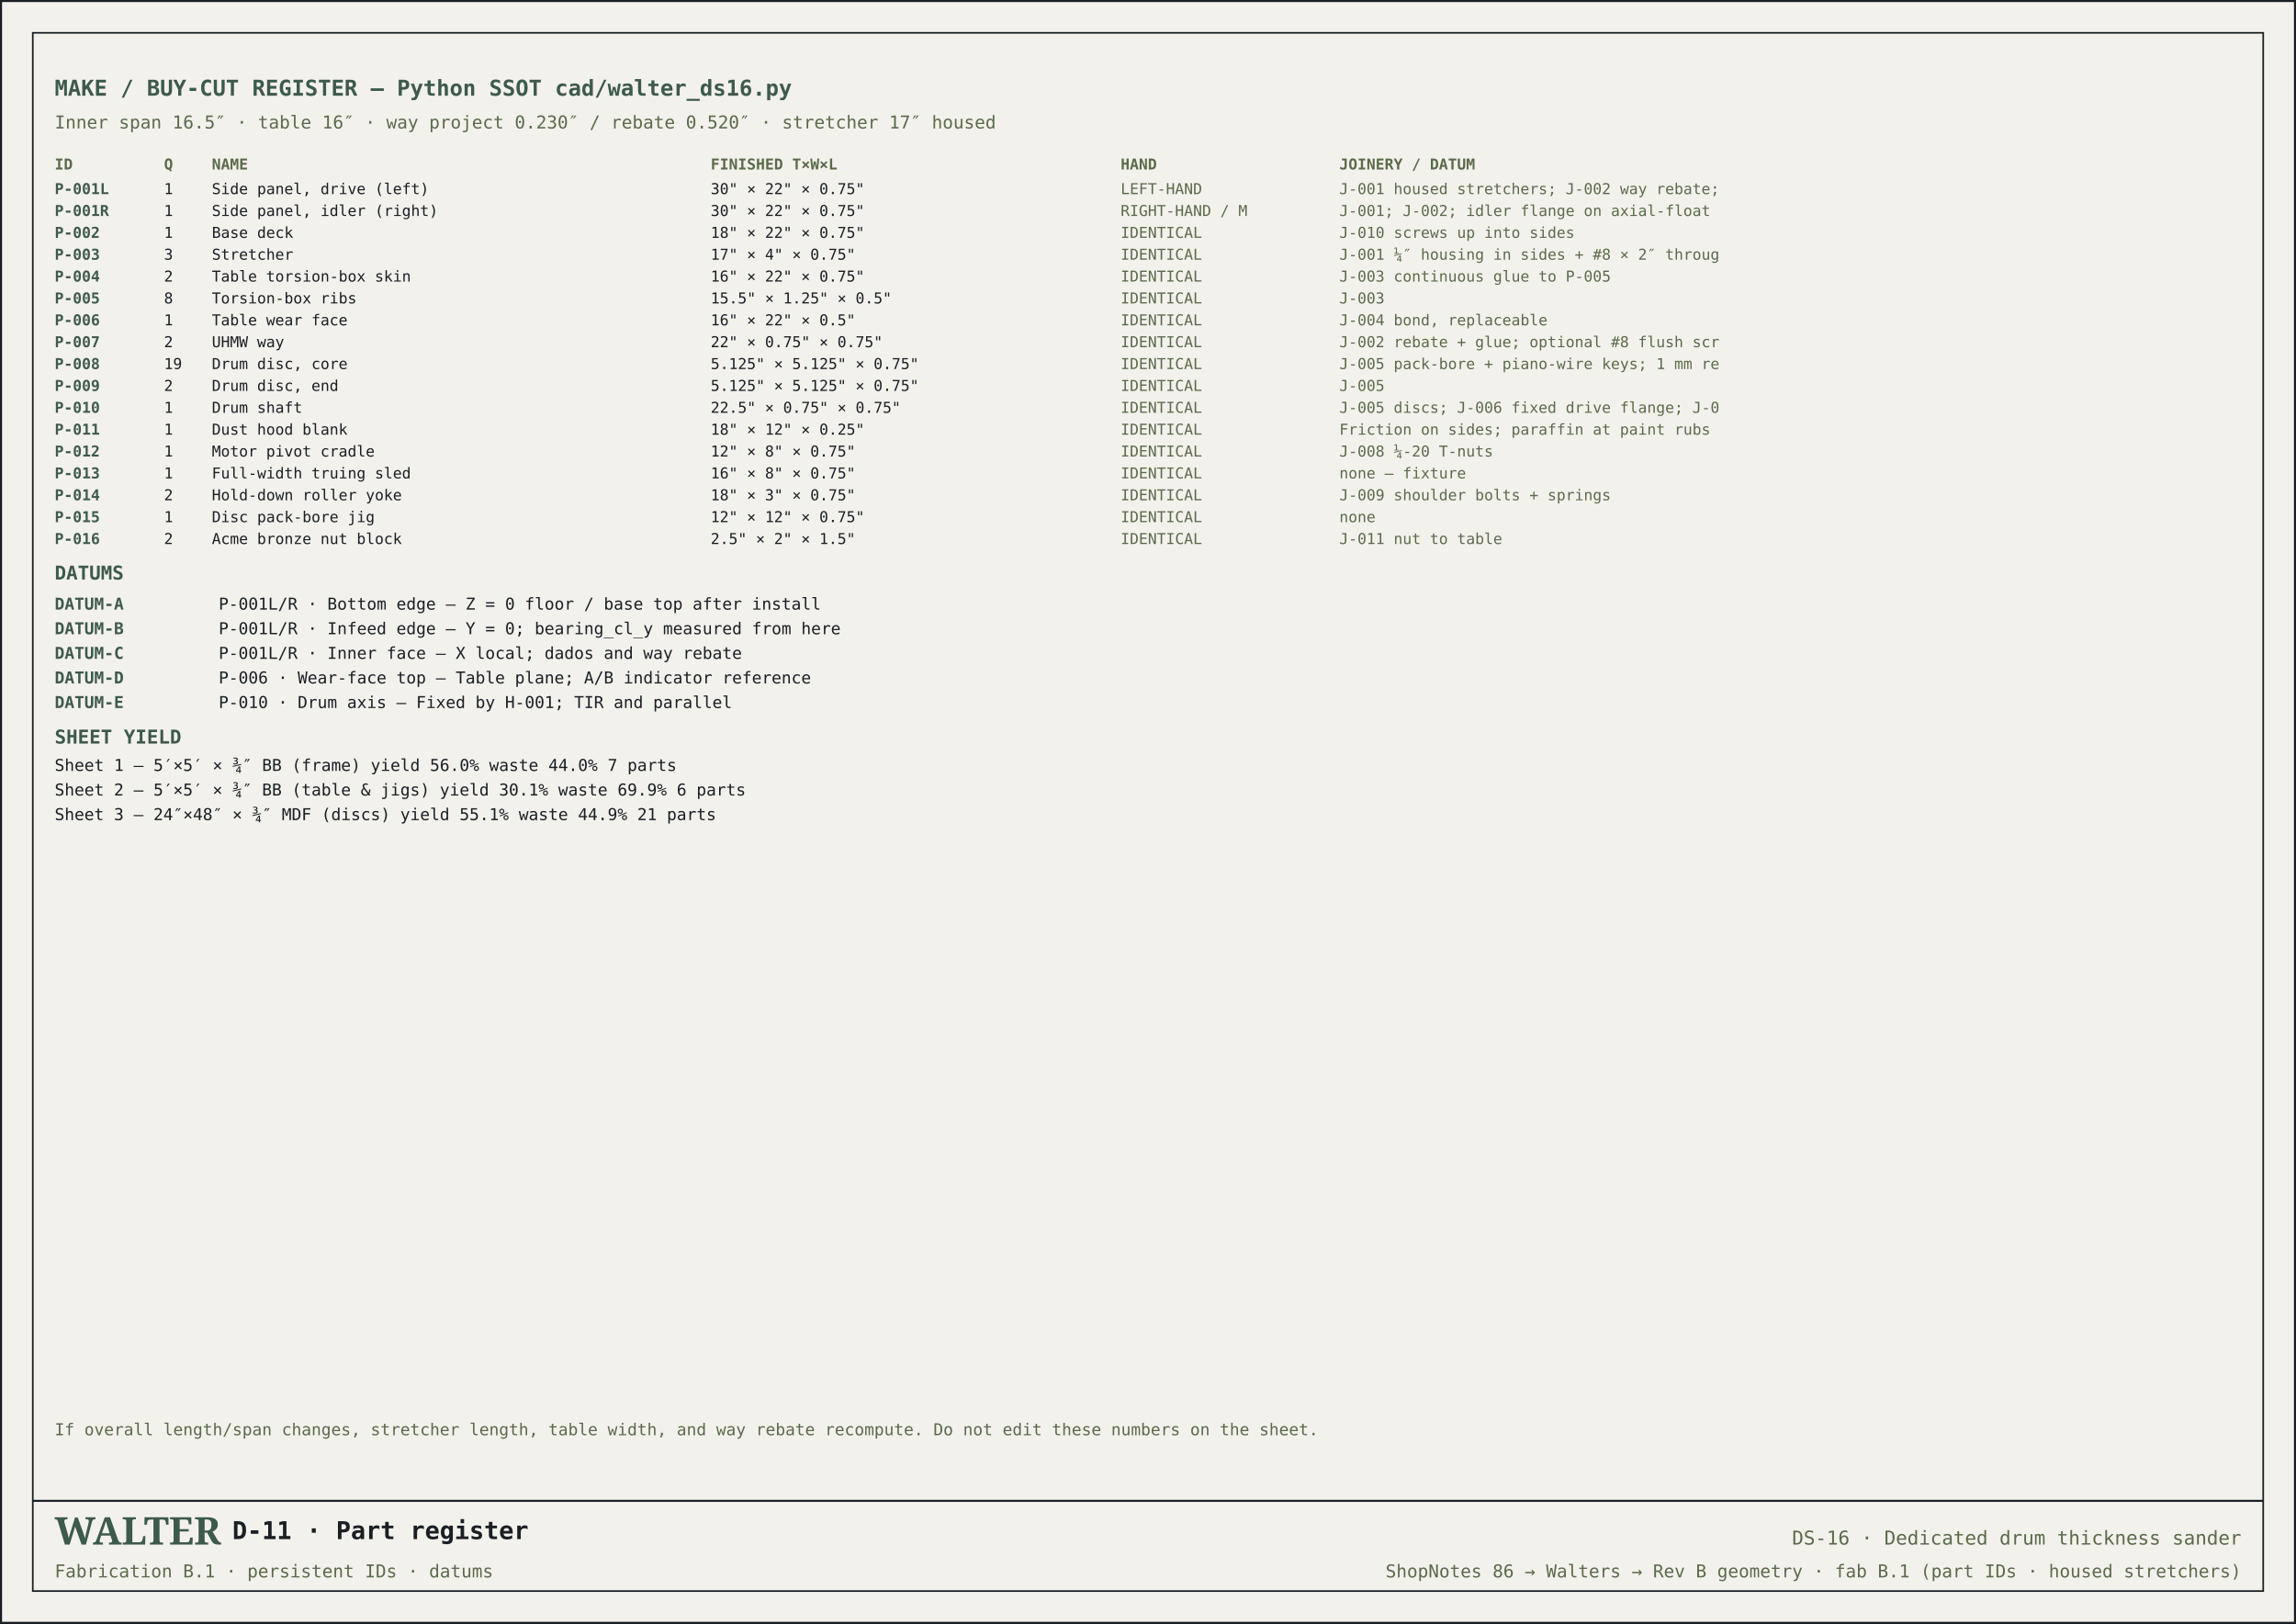
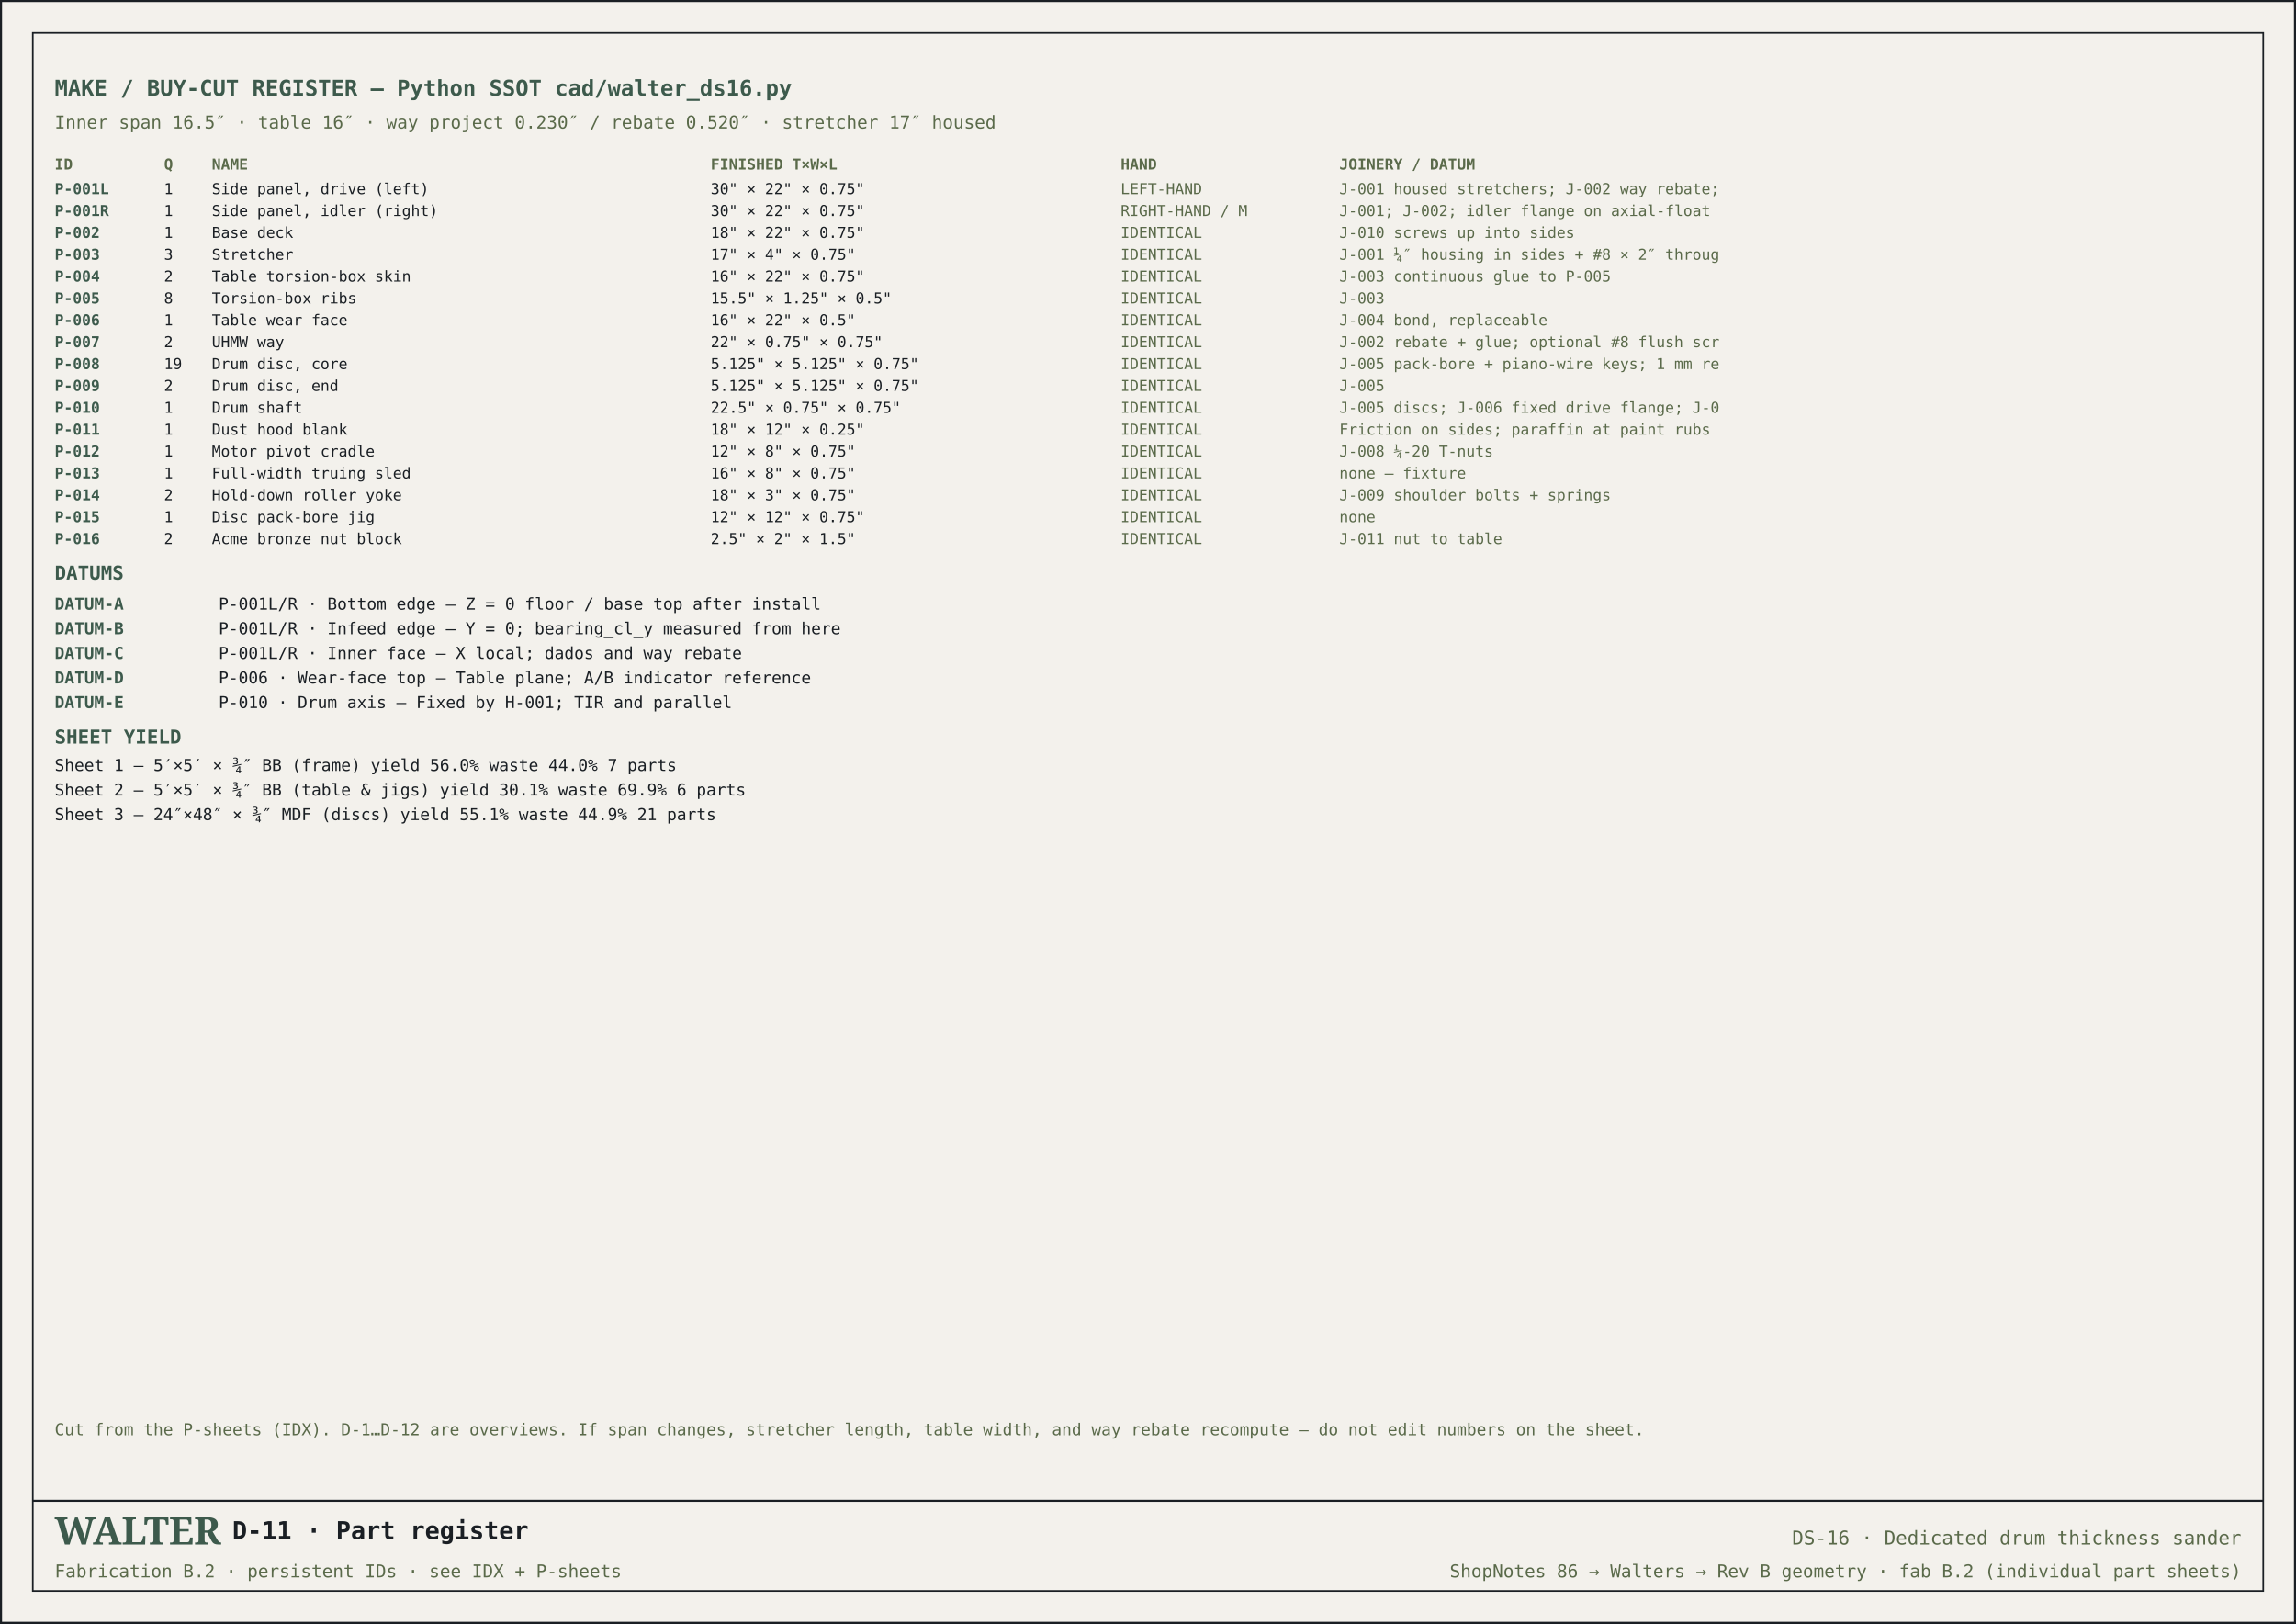
<svg xmlns="http://www.w3.org/2000/svg" width="1680" height="1188" viewBox="0 0 1680 1188">
  <rect x="0.0" y="0.0" width="1680.0" height="1188.0" fill="#f3f1ec" stroke="#1a1f24" stroke-width="3" />
  <rect x="24.0" y="24.0" width="1632.0" height="1140.0" fill="none" stroke="#1a1f24" stroke-width="1.2" />
  <line x1="24.0" y1="1098.0" x2="1656.0" y2="1098.0" stroke="#1a1f24" stroke-width="1.5" />
  <text x="40.0" y="1130.0" font-family="Georgia, serif" font-size="28" fill="#3d5a4c" text-anchor="start" font-weight="600">WALTER</text>
  <text x="170.0" y="1126.0" font-family="IBM Plex Mono, Menlo, monospace" font-size="18" fill="#1a1f24" text-anchor="start" font-weight="600">D-11  ·  Part register</text>
-   <text x="40.0" y="1154.0" font-family="IBM Plex Mono, Menlo, monospace" font-size="13" fill="#5a6a4a" text-anchor="start">Fabrication B.1 · persistent IDs · datums</text>
+   <text x="40.0" y="1154.0" font-family="IBM Plex Mono, Menlo, monospace" font-size="13" fill="#5a6a4a" text-anchor="start">Fabrication B.2 · persistent IDs · see IDX + P-sheets</text>
  <text x="1640.0" y="1130.0" font-family="IBM Plex Mono, Menlo, monospace" font-size="14" fill="#5a6a4a" text-anchor="end">DS-16 · Dedicated drum thickness sander</text>
-   <text x="1640.0" y="1154.0" font-family="IBM Plex Mono, Menlo, monospace" font-size="13" fill="#5a6a4a" text-anchor="end">ShopNotes 86 → Walters → Rev B geometry · fab B.1 (part IDs · housed stretchers)</text>
+   <text x="1640.0" y="1154.0" font-family="IBM Plex Mono, Menlo, monospace" font-size="13" fill="#5a6a4a" text-anchor="end">ShopNotes 86 → Walters → Rev B geometry · fab B.2 (individual part sheets)</text>
  <text x="40.0" y="70.0" font-family="IBM Plex Mono, Menlo, monospace" font-size="16" fill="#3d5a4c" text-anchor="start" font-weight="600">MAKE / BUY-CUT REGISTER  —  Python SSOT  cad/walter_ds16.py</text>
  <text x="40.0" y="94.0" font-family="IBM Plex Mono, Menlo, monospace" font-size="13" fill="#5a6a4a" text-anchor="start">Inner span 16.5″ · table 16″ · way project 0.230″ / rebate 0.520″ · stretcher 17″ housed</text>
  <text x="40.0" y="124.0" font-family="IBM Plex Mono, Menlo, monospace" font-size="11" fill="#5a6a4a" text-anchor="start" font-weight="600">ID</text>
  <text x="120.0" y="124.0" font-family="IBM Plex Mono, Menlo, monospace" font-size="11" fill="#5a6a4a" text-anchor="start" font-weight="600">Q</text>
  <text x="155.0" y="124.0" font-family="IBM Plex Mono, Menlo, monospace" font-size="11" fill="#5a6a4a" text-anchor="start" font-weight="600">NAME</text>
  <text x="520.0" y="124.0" font-family="IBM Plex Mono, Menlo, monospace" font-size="11" fill="#5a6a4a" text-anchor="start" font-weight="600">FINISHED T×W×L</text>
  <text x="820.0" y="124.0" font-family="IBM Plex Mono, Menlo, monospace" font-size="11" fill="#5a6a4a" text-anchor="start" font-weight="600">HAND</text>
  <text x="980.0" y="124.0" font-family="IBM Plex Mono, Menlo, monospace" font-size="11" fill="#5a6a4a" text-anchor="start" font-weight="600">JOINERY / DATUM</text>
  <text x="40.0" y="142.0" font-family="IBM Plex Mono, Menlo, monospace" font-size="11" fill="#3d5a4c" text-anchor="start" font-weight="600">P-001L</text>
  <text x="120.0" y="142.0" font-family="IBM Plex Mono, Menlo, monospace" font-size="11" fill="#1a1f24" text-anchor="start">1</text>
  <text x="155.0" y="142.0" font-family="IBM Plex Mono, Menlo, monospace" font-size="11" fill="#1a1f24" text-anchor="start">Side panel, drive (left)</text>
  <text x="520.0" y="142.0" font-family="IBM Plex Mono, Menlo, monospace" font-size="11" fill="#1a1f24" text-anchor="start">30" × 22" × 0.75"</text>
  <text x="820.0" y="142.0" font-family="IBM Plex Mono, Menlo, monospace" font-size="11" fill="#5a6a4a" text-anchor="start">LEFT-HAND</text>
  <text x="980.0" y="142.0" font-family="IBM Plex Mono, Menlo, monospace" font-size="11" fill="#5a6a4a" text-anchor="start">J-001 housed stretchers; J-002 way rebate;</text>
  <text x="40.0" y="158.0" font-family="IBM Plex Mono, Menlo, monospace" font-size="11" fill="#3d5a4c" text-anchor="start" font-weight="600">P-001R</text>
  <text x="120.0" y="158.0" font-family="IBM Plex Mono, Menlo, monospace" font-size="11" fill="#1a1f24" text-anchor="start">1</text>
  <text x="155.0" y="158.0" font-family="IBM Plex Mono, Menlo, monospace" font-size="11" fill="#1a1f24" text-anchor="start">Side panel, idler (right)</text>
  <text x="520.0" y="158.0" font-family="IBM Plex Mono, Menlo, monospace" font-size="11" fill="#1a1f24" text-anchor="start">30" × 22" × 0.75"</text>
  <text x="820.0" y="158.0" font-family="IBM Plex Mono, Menlo, monospace" font-size="11" fill="#5a6a4a" text-anchor="start">RIGHT-HAND / M</text>
  <text x="980.0" y="158.0" font-family="IBM Plex Mono, Menlo, monospace" font-size="11" fill="#5a6a4a" text-anchor="start">J-001; J-002; idler flange on axial-float </text>
  <text x="40.0" y="174.0" font-family="IBM Plex Mono, Menlo, monospace" font-size="11" fill="#3d5a4c" text-anchor="start" font-weight="600">P-002</text>
  <text x="120.0" y="174.0" font-family="IBM Plex Mono, Menlo, monospace" font-size="11" fill="#1a1f24" text-anchor="start">1</text>
  <text x="155.0" y="174.0" font-family="IBM Plex Mono, Menlo, monospace" font-size="11" fill="#1a1f24" text-anchor="start">Base deck</text>
  <text x="520.0" y="174.0" font-family="IBM Plex Mono, Menlo, monospace" font-size="11" fill="#1a1f24" text-anchor="start">18" × 22" × 0.75"</text>
  <text x="820.0" y="174.0" font-family="IBM Plex Mono, Menlo, monospace" font-size="11" fill="#5a6a4a" text-anchor="start">IDENTICAL</text>
  <text x="980.0" y="174.0" font-family="IBM Plex Mono, Menlo, monospace" font-size="11" fill="#5a6a4a" text-anchor="start">J-010 screws up into sides</text>
  <text x="40.0" y="190.0" font-family="IBM Plex Mono, Menlo, monospace" font-size="11" fill="#3d5a4c" text-anchor="start" font-weight="600">P-003</text>
  <text x="120.0" y="190.0" font-family="IBM Plex Mono, Menlo, monospace" font-size="11" fill="#1a1f24" text-anchor="start">3</text>
  <text x="155.0" y="190.0" font-family="IBM Plex Mono, Menlo, monospace" font-size="11" fill="#1a1f24" text-anchor="start">Stretcher</text>
  <text x="520.0" y="190.0" font-family="IBM Plex Mono, Menlo, monospace" font-size="11" fill="#1a1f24" text-anchor="start">17" × 4" × 0.75"</text>
  <text x="820.0" y="190.0" font-family="IBM Plex Mono, Menlo, monospace" font-size="11" fill="#5a6a4a" text-anchor="start">IDENTICAL</text>
  <text x="980.0" y="190.0" font-family="IBM Plex Mono, Menlo, monospace" font-size="11" fill="#5a6a4a" text-anchor="start">J-001 ¼″ housing in sides + #8 × 2″ throug</text>
  <text x="40.0" y="206.0" font-family="IBM Plex Mono, Menlo, monospace" font-size="11" fill="#3d5a4c" text-anchor="start" font-weight="600">P-004</text>
  <text x="120.0" y="206.0" font-family="IBM Plex Mono, Menlo, monospace" font-size="11" fill="#1a1f24" text-anchor="start">2</text>
  <text x="155.0" y="206.0" font-family="IBM Plex Mono, Menlo, monospace" font-size="11" fill="#1a1f24" text-anchor="start">Table torsion-box skin</text>
  <text x="520.0" y="206.0" font-family="IBM Plex Mono, Menlo, monospace" font-size="11" fill="#1a1f24" text-anchor="start">16" × 22" × 0.75"</text>
  <text x="820.0" y="206.0" font-family="IBM Plex Mono, Menlo, monospace" font-size="11" fill="#5a6a4a" text-anchor="start">IDENTICAL</text>
  <text x="980.0" y="206.0" font-family="IBM Plex Mono, Menlo, monospace" font-size="11" fill="#5a6a4a" text-anchor="start">J-003 continuous glue to P-005</text>
  <text x="40.0" y="222.0" font-family="IBM Plex Mono, Menlo, monospace" font-size="11" fill="#3d5a4c" text-anchor="start" font-weight="600">P-005</text>
  <text x="120.0" y="222.0" font-family="IBM Plex Mono, Menlo, monospace" font-size="11" fill="#1a1f24" text-anchor="start">8</text>
  <text x="155.0" y="222.0" font-family="IBM Plex Mono, Menlo, monospace" font-size="11" fill="#1a1f24" text-anchor="start">Torsion-box ribs</text>
  <text x="520.0" y="222.0" font-family="IBM Plex Mono, Menlo, monospace" font-size="11" fill="#1a1f24" text-anchor="start">15.5" × 1.25" × 0.5"</text>
  <text x="820.0" y="222.0" font-family="IBM Plex Mono, Menlo, monospace" font-size="11" fill="#5a6a4a" text-anchor="start">IDENTICAL</text>
  <text x="980.0" y="222.0" font-family="IBM Plex Mono, Menlo, monospace" font-size="11" fill="#5a6a4a" text-anchor="start">J-003</text>
  <text x="40.0" y="238.0" font-family="IBM Plex Mono, Menlo, monospace" font-size="11" fill="#3d5a4c" text-anchor="start" font-weight="600">P-006</text>
  <text x="120.0" y="238.0" font-family="IBM Plex Mono, Menlo, monospace" font-size="11" fill="#1a1f24" text-anchor="start">1</text>
  <text x="155.0" y="238.0" font-family="IBM Plex Mono, Menlo, monospace" font-size="11" fill="#1a1f24" text-anchor="start">Table wear face</text>
  <text x="520.0" y="238.0" font-family="IBM Plex Mono, Menlo, monospace" font-size="11" fill="#1a1f24" text-anchor="start">16" × 22" × 0.5"</text>
  <text x="820.0" y="238.0" font-family="IBM Plex Mono, Menlo, monospace" font-size="11" fill="#5a6a4a" text-anchor="start">IDENTICAL</text>
  <text x="980.0" y="238.0" font-family="IBM Plex Mono, Menlo, monospace" font-size="11" fill="#5a6a4a" text-anchor="start">J-004 bond, replaceable</text>
  <text x="40.0" y="254.0" font-family="IBM Plex Mono, Menlo, monospace" font-size="11" fill="#3d5a4c" text-anchor="start" font-weight="600">P-007</text>
  <text x="120.0" y="254.0" font-family="IBM Plex Mono, Menlo, monospace" font-size="11" fill="#1a1f24" text-anchor="start">2</text>
  <text x="155.0" y="254.0" font-family="IBM Plex Mono, Menlo, monospace" font-size="11" fill="#1a1f24" text-anchor="start">UHMW way</text>
  <text x="520.0" y="254.0" font-family="IBM Plex Mono, Menlo, monospace" font-size="11" fill="#1a1f24" text-anchor="start">22" × 0.75" × 0.75"</text>
  <text x="820.0" y="254.0" font-family="IBM Plex Mono, Menlo, monospace" font-size="11" fill="#5a6a4a" text-anchor="start">IDENTICAL</text>
  <text x="980.0" y="254.0" font-family="IBM Plex Mono, Menlo, monospace" font-size="11" fill="#5a6a4a" text-anchor="start">J-002 rebate + glue; optional #8 flush scr</text>
  <text x="40.0" y="270.0" font-family="IBM Plex Mono, Menlo, monospace" font-size="11" fill="#3d5a4c" text-anchor="start" font-weight="600">P-008</text>
  <text x="120.0" y="270.0" font-family="IBM Plex Mono, Menlo, monospace" font-size="11" fill="#1a1f24" text-anchor="start">19</text>
  <text x="155.0" y="270.0" font-family="IBM Plex Mono, Menlo, monospace" font-size="11" fill="#1a1f24" text-anchor="start">Drum disc, core</text>
  <text x="520.0" y="270.0" font-family="IBM Plex Mono, Menlo, monospace" font-size="11" fill="#1a1f24" text-anchor="start">5.125" × 5.125" × 0.75"</text>
  <text x="820.0" y="270.0" font-family="IBM Plex Mono, Menlo, monospace" font-size="11" fill="#5a6a4a" text-anchor="start">IDENTICAL</text>
  <text x="980.0" y="270.0" font-family="IBM Plex Mono, Menlo, monospace" font-size="11" fill="#5a6a4a" text-anchor="start">J-005 pack-bore + piano-wire keys; 1 mm re</text>
  <text x="40.0" y="286.0" font-family="IBM Plex Mono, Menlo, monospace" font-size="11" fill="#3d5a4c" text-anchor="start" font-weight="600">P-009</text>
  <text x="120.0" y="286.0" font-family="IBM Plex Mono, Menlo, monospace" font-size="11" fill="#1a1f24" text-anchor="start">2</text>
  <text x="155.0" y="286.0" font-family="IBM Plex Mono, Menlo, monospace" font-size="11" fill="#1a1f24" text-anchor="start">Drum disc, end</text>
  <text x="520.0" y="286.0" font-family="IBM Plex Mono, Menlo, monospace" font-size="11" fill="#1a1f24" text-anchor="start">5.125" × 5.125" × 0.75"</text>
  <text x="820.0" y="286.0" font-family="IBM Plex Mono, Menlo, monospace" font-size="11" fill="#5a6a4a" text-anchor="start">IDENTICAL</text>
  <text x="980.0" y="286.0" font-family="IBM Plex Mono, Menlo, monospace" font-size="11" fill="#5a6a4a" text-anchor="start">J-005</text>
  <text x="40.0" y="302.0" font-family="IBM Plex Mono, Menlo, monospace" font-size="11" fill="#3d5a4c" text-anchor="start" font-weight="600">P-010</text>
  <text x="120.0" y="302.0" font-family="IBM Plex Mono, Menlo, monospace" font-size="11" fill="#1a1f24" text-anchor="start">1</text>
  <text x="155.0" y="302.0" font-family="IBM Plex Mono, Menlo, monospace" font-size="11" fill="#1a1f24" text-anchor="start">Drum shaft</text>
  <text x="520.0" y="302.0" font-family="IBM Plex Mono, Menlo, monospace" font-size="11" fill="#1a1f24" text-anchor="start">22.5" × 0.75" × 0.75"</text>
  <text x="820.0" y="302.0" font-family="IBM Plex Mono, Menlo, monospace" font-size="11" fill="#5a6a4a" text-anchor="start">IDENTICAL</text>
  <text x="980.0" y="302.0" font-family="IBM Plex Mono, Menlo, monospace" font-size="11" fill="#5a6a4a" text-anchor="start">J-005 discs; J-006 fixed drive flange; J-0</text>
  <text x="40.0" y="318.0" font-family="IBM Plex Mono, Menlo, monospace" font-size="11" fill="#3d5a4c" text-anchor="start" font-weight="600">P-011</text>
  <text x="120.0" y="318.0" font-family="IBM Plex Mono, Menlo, monospace" font-size="11" fill="#1a1f24" text-anchor="start">1</text>
  <text x="155.0" y="318.0" font-family="IBM Plex Mono, Menlo, monospace" font-size="11" fill="#1a1f24" text-anchor="start">Dust hood blank</text>
  <text x="520.0" y="318.0" font-family="IBM Plex Mono, Menlo, monospace" font-size="11" fill="#1a1f24" text-anchor="start">18" × 12" × 0.25"</text>
  <text x="820.0" y="318.0" font-family="IBM Plex Mono, Menlo, monospace" font-size="11" fill="#5a6a4a" text-anchor="start">IDENTICAL</text>
  <text x="980.0" y="318.0" font-family="IBM Plex Mono, Menlo, monospace" font-size="11" fill="#5a6a4a" text-anchor="start">Friction on sides; paraffin at paint rubs</text>
  <text x="40.0" y="334.0" font-family="IBM Plex Mono, Menlo, monospace" font-size="11" fill="#3d5a4c" text-anchor="start" font-weight="600">P-012</text>
  <text x="120.0" y="334.0" font-family="IBM Plex Mono, Menlo, monospace" font-size="11" fill="#1a1f24" text-anchor="start">1</text>
  <text x="155.0" y="334.0" font-family="IBM Plex Mono, Menlo, monospace" font-size="11" fill="#1a1f24" text-anchor="start">Motor pivot cradle</text>
  <text x="520.0" y="334.0" font-family="IBM Plex Mono, Menlo, monospace" font-size="11" fill="#1a1f24" text-anchor="start">12" × 8" × 0.75"</text>
  <text x="820.0" y="334.0" font-family="IBM Plex Mono, Menlo, monospace" font-size="11" fill="#5a6a4a" text-anchor="start">IDENTICAL</text>
  <text x="980.0" y="334.0" font-family="IBM Plex Mono, Menlo, monospace" font-size="11" fill="#5a6a4a" text-anchor="start">J-008 ¼-20 T-nuts</text>
  <text x="40.0" y="350.0" font-family="IBM Plex Mono, Menlo, monospace" font-size="11" fill="#3d5a4c" text-anchor="start" font-weight="600">P-013</text>
  <text x="120.0" y="350.0" font-family="IBM Plex Mono, Menlo, monospace" font-size="11" fill="#1a1f24" text-anchor="start">1</text>
  <text x="155.0" y="350.0" font-family="IBM Plex Mono, Menlo, monospace" font-size="11" fill="#1a1f24" text-anchor="start">Full-width truing sled</text>
  <text x="520.0" y="350.0" font-family="IBM Plex Mono, Menlo, monospace" font-size="11" fill="#1a1f24" text-anchor="start">16" × 8" × 0.75"</text>
  <text x="820.0" y="350.0" font-family="IBM Plex Mono, Menlo, monospace" font-size="11" fill="#5a6a4a" text-anchor="start">IDENTICAL</text>
  <text x="980.0" y="350.0" font-family="IBM Plex Mono, Menlo, monospace" font-size="11" fill="#5a6a4a" text-anchor="start">none — fixture</text>
  <text x="40.0" y="366.0" font-family="IBM Plex Mono, Menlo, monospace" font-size="11" fill="#3d5a4c" text-anchor="start" font-weight="600">P-014</text>
  <text x="120.0" y="366.0" font-family="IBM Plex Mono, Menlo, monospace" font-size="11" fill="#1a1f24" text-anchor="start">2</text>
  <text x="155.0" y="366.0" font-family="IBM Plex Mono, Menlo, monospace" font-size="11" fill="#1a1f24" text-anchor="start">Hold-down roller yoke</text>
  <text x="520.0" y="366.0" font-family="IBM Plex Mono, Menlo, monospace" font-size="11" fill="#1a1f24" text-anchor="start">18" × 3" × 0.75"</text>
  <text x="820.0" y="366.0" font-family="IBM Plex Mono, Menlo, monospace" font-size="11" fill="#5a6a4a" text-anchor="start">IDENTICAL</text>
  <text x="980.0" y="366.0" font-family="IBM Plex Mono, Menlo, monospace" font-size="11" fill="#5a6a4a" text-anchor="start">J-009 shoulder bolts + springs</text>
  <text x="40.0" y="382.0" font-family="IBM Plex Mono, Menlo, monospace" font-size="11" fill="#3d5a4c" text-anchor="start" font-weight="600">P-015</text>
  <text x="120.0" y="382.0" font-family="IBM Plex Mono, Menlo, monospace" font-size="11" fill="#1a1f24" text-anchor="start">1</text>
  <text x="155.0" y="382.0" font-family="IBM Plex Mono, Menlo, monospace" font-size="11" fill="#1a1f24" text-anchor="start">Disc pack-bore jig</text>
  <text x="520.0" y="382.0" font-family="IBM Plex Mono, Menlo, monospace" font-size="11" fill="#1a1f24" text-anchor="start">12" × 12" × 0.75"</text>
  <text x="820.0" y="382.0" font-family="IBM Plex Mono, Menlo, monospace" font-size="11" fill="#5a6a4a" text-anchor="start">IDENTICAL</text>
  <text x="980.0" y="382.0" font-family="IBM Plex Mono, Menlo, monospace" font-size="11" fill="#5a6a4a" text-anchor="start">none</text>
  <text x="40.0" y="398.0" font-family="IBM Plex Mono, Menlo, monospace" font-size="11" fill="#3d5a4c" text-anchor="start" font-weight="600">P-016</text>
  <text x="120.0" y="398.0" font-family="IBM Plex Mono, Menlo, monospace" font-size="11" fill="#1a1f24" text-anchor="start">2</text>
  <text x="155.0" y="398.0" font-family="IBM Plex Mono, Menlo, monospace" font-size="11" fill="#1a1f24" text-anchor="start">Acme bronze nut block</text>
  <text x="520.0" y="398.0" font-family="IBM Plex Mono, Menlo, monospace" font-size="11" fill="#1a1f24" text-anchor="start">2.5" × 2" × 1.5"</text>
  <text x="820.0" y="398.0" font-family="IBM Plex Mono, Menlo, monospace" font-size="11" fill="#5a6a4a" text-anchor="start">IDENTICAL</text>
  <text x="980.0" y="398.0" font-family="IBM Plex Mono, Menlo, monospace" font-size="11" fill="#5a6a4a" text-anchor="start">J-011 nut to table</text>
  <text x="40.0" y="424.0" font-family="IBM Plex Mono, Menlo, monospace" font-size="14" fill="#3d5a4c" text-anchor="start" font-weight="600">DATUMS</text>
  <text x="40.0" y="446.0" font-family="IBM Plex Mono, Menlo, monospace" font-size="12" fill="#3d5a4c" text-anchor="start" font-weight="600">DATUM-A</text>
  <text x="160.0" y="446.0" font-family="IBM Plex Mono, Menlo, monospace" font-size="12" fill="#1a1f24" text-anchor="start">P-001L/R  ·  Bottom edge  —  Z = 0 floor / base top after install</text>
  <text x="40.0" y="464.0" font-family="IBM Plex Mono, Menlo, monospace" font-size="12" fill="#3d5a4c" text-anchor="start" font-weight="600">DATUM-B</text>
  <text x="160.0" y="464.0" font-family="IBM Plex Mono, Menlo, monospace" font-size="12" fill="#1a1f24" text-anchor="start">P-001L/R  ·  Infeed edge  —  Y = 0; bearing_cl_y measured from here</text>
  <text x="40.0" y="482.0" font-family="IBM Plex Mono, Menlo, monospace" font-size="12" fill="#3d5a4c" text-anchor="start" font-weight="600">DATUM-C</text>
  <text x="160.0" y="482.0" font-family="IBM Plex Mono, Menlo, monospace" font-size="12" fill="#1a1f24" text-anchor="start">P-001L/R  ·  Inner face  —  X local; dados and way rebate</text>
  <text x="40.0" y="500.0" font-family="IBM Plex Mono, Menlo, monospace" font-size="12" fill="#3d5a4c" text-anchor="start" font-weight="600">DATUM-D</text>
  <text x="160.0" y="500.0" font-family="IBM Plex Mono, Menlo, monospace" font-size="12" fill="#1a1f24" text-anchor="start">P-006  ·  Wear-face top  —  Table plane; A/B indicator reference</text>
  <text x="40.0" y="518.0" font-family="IBM Plex Mono, Menlo, monospace" font-size="12" fill="#3d5a4c" text-anchor="start" font-weight="600">DATUM-E</text>
  <text x="160.0" y="518.0" font-family="IBM Plex Mono, Menlo, monospace" font-size="12" fill="#1a1f24" text-anchor="start">P-010  ·  Drum axis  —  Fixed by H-001; TIR and parallel</text>
  <text x="40.0" y="544.0" font-family="IBM Plex Mono, Menlo, monospace" font-size="14" fill="#3d5a4c" text-anchor="start" font-weight="600">SHEET YIELD</text>
  <text x="40.0" y="564.0" font-family="IBM Plex Mono, Menlo, monospace" font-size="12" fill="#1a1f24" text-anchor="start">Sheet 1 — 5′×5′ × ¾″ BB (frame)   yield 56.0%   waste 44.0%   7 parts</text>
  <text x="40.0" y="582.0" font-family="IBM Plex Mono, Menlo, monospace" font-size="12" fill="#1a1f24" text-anchor="start">Sheet 2 — 5′×5′ × ¾″ BB (table &amp; jigs)   yield 30.1%   waste 69.9%   6 parts</text>
  <text x="40.0" y="600.0" font-family="IBM Plex Mono, Menlo, monospace" font-size="12" fill="#1a1f24" text-anchor="start">Sheet 3 — 24″×48″ × ¾″ MDF (discs)   yield 55.1%   waste 44.9%   21 parts</text>
-   <text x="40.0" y="1050.0" font-family="IBM Plex Mono, Menlo, monospace" font-size="12" fill="#5a6a4a" text-anchor="start">If overall length/span changes, stretcher length, table width, and way rebate recompute. Do not edit these numbers on the sheet.</text>
+   <text x="40.0" y="1050.0" font-family="IBM Plex Mono, Menlo, monospace" font-size="12" fill="#5a6a4a" text-anchor="start">Cut from the P-sheets (IDX). D-1…D-12 are overviews. If span changes, stretcher length, table width, and way rebate recompute — do not edit numbers on the sheet.</text>
</svg>
